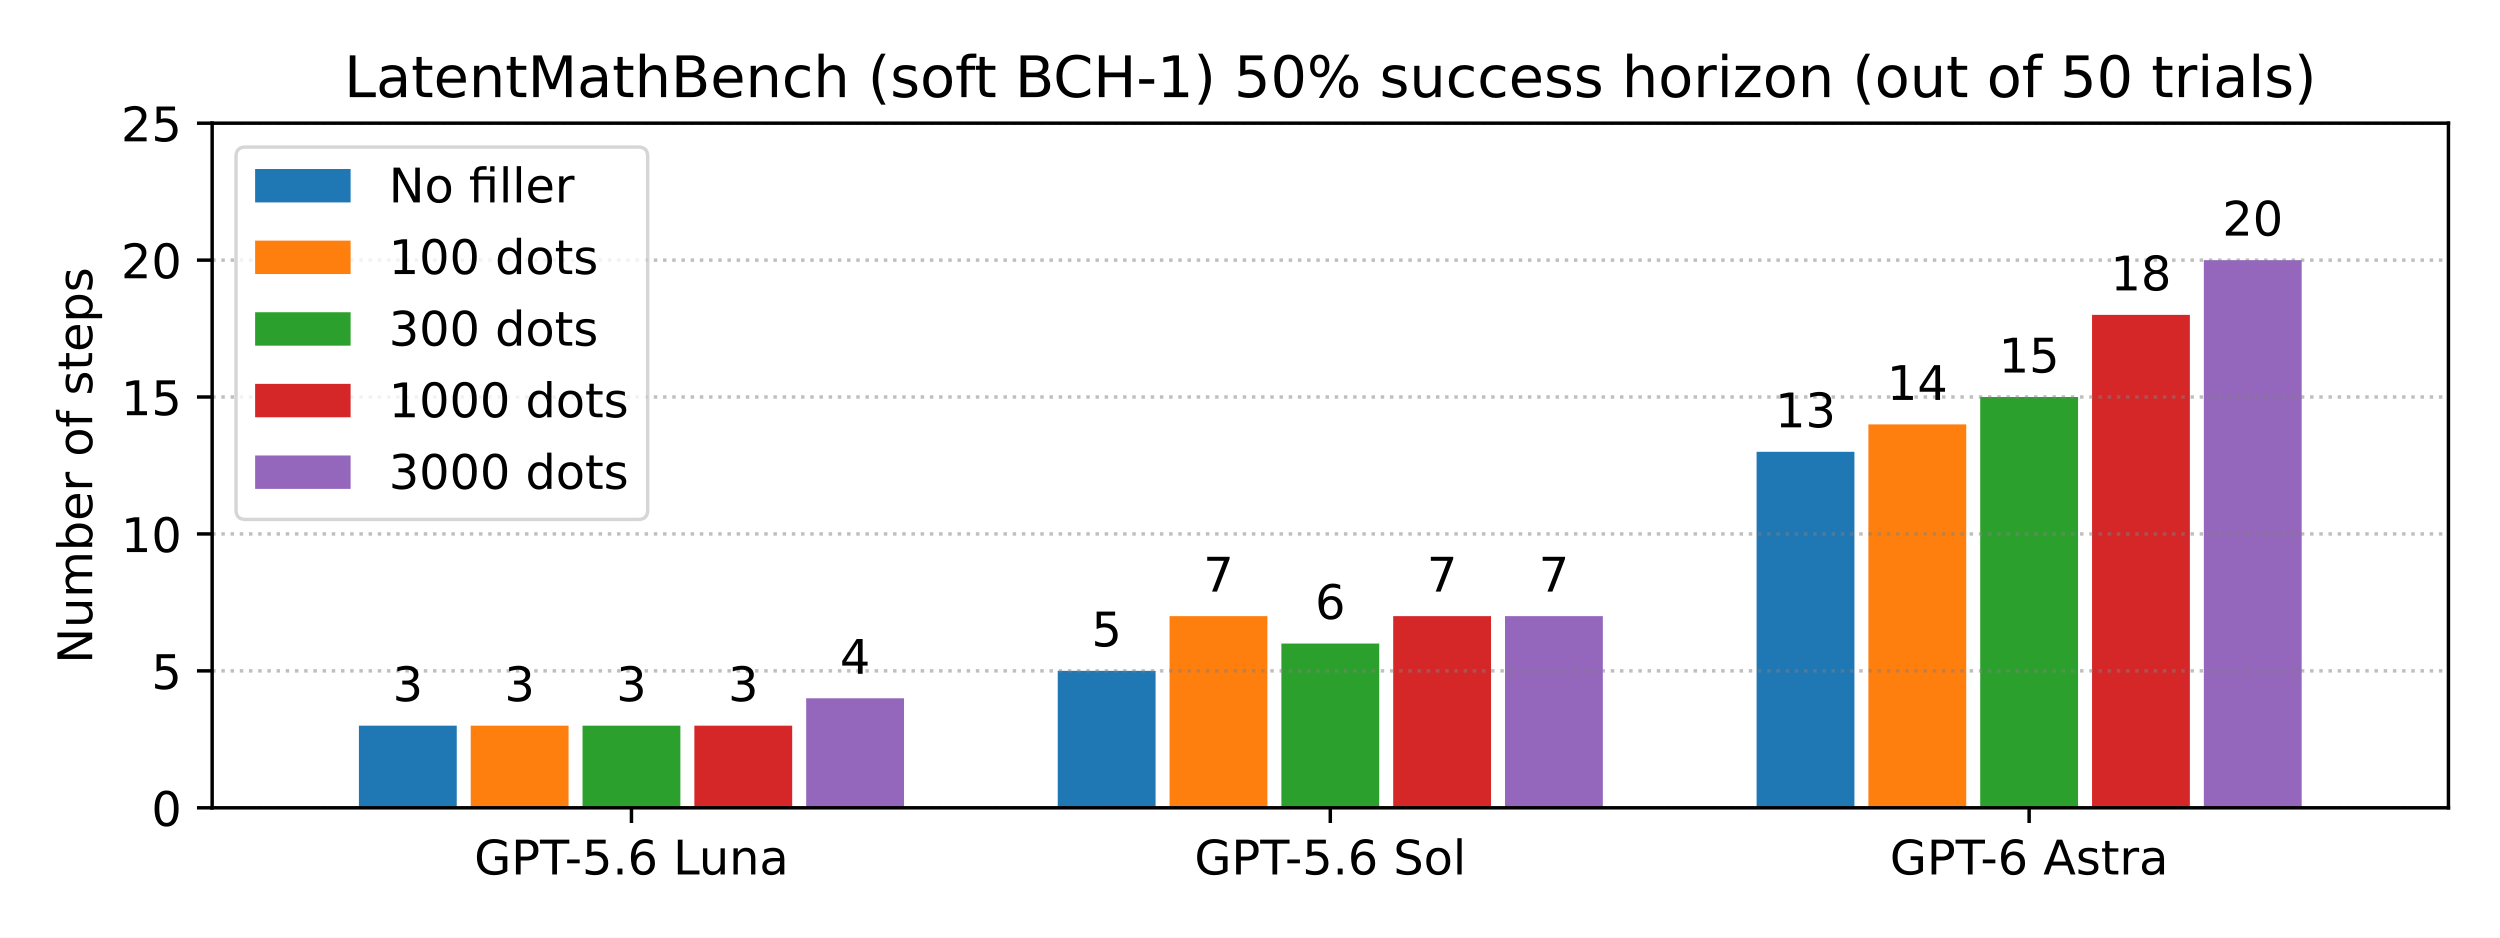
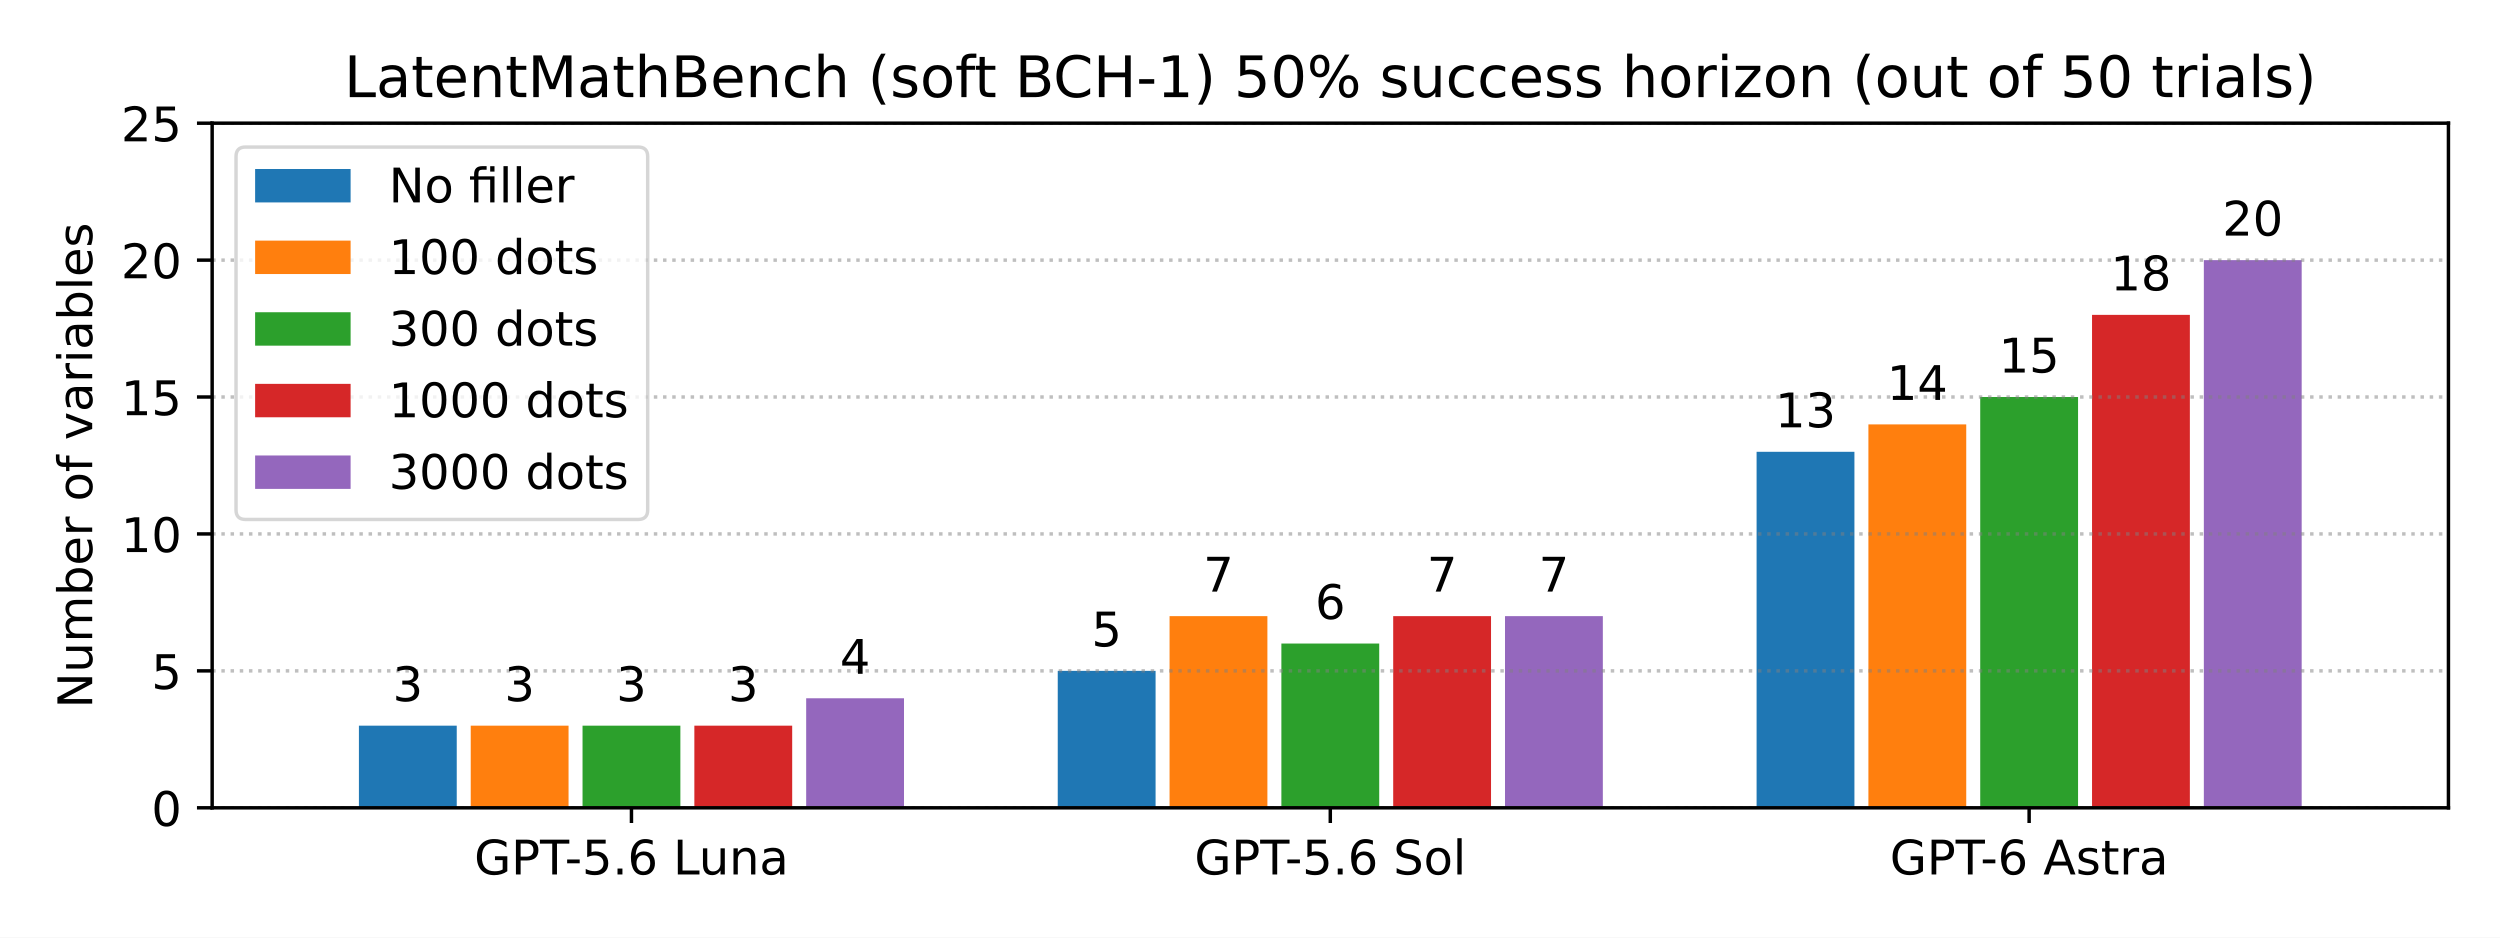
<svg xmlns="http://www.w3.org/2000/svg" xmlns:xlink="http://www.w3.org/1999/xlink" width="576pt" height="216pt" viewBox="0 0 576 216" version="1.1">
  <defs>
    <style type="text/css">*{stroke-linejoin: round; stroke-linecap: butt}</style>
  </defs>
  <g id="figure_1">
    <g id="patch_1">
      <path d="M 0 216  L 576 216  L 576 0  L 0 0  z " style="fill: #ffffff" />
    </g>
    <g id="axes_1">
      <g id="patch_2">
        <path d="M 48.88 186.12  L 564.12 186.12  L 564.12 28.38  L 48.88 28.38  z " style="fill: #ffffff" />
      </g>
      <g id="patch_3">
-         <path d="M 82.693 186.12  L 105.234 186.12  L 105.234 167.191  L 82.693 167.191  z " clip-path="url(#pda3ef28e68)" style="fill: #1f77b4" />
+         <path d="M 82.693 186.12  L 105.234 186.12  L 105.234 167.191  L 82.693 167.191  z " clip-path="url(#p152261a16d)" style="fill: #1f77b4" />
      </g>
      <g id="patch_4">
-         <path d="M 243.705 186.12  L 266.247 186.12  L 266.247 154.572  L 243.705 154.572  z " clip-path="url(#pda3ef28e68)" style="fill: #1f77b4" />
+         <path d="M 243.705 186.12  L 266.247 186.12  L 266.247 154.572  L 243.705 154.572  z " clip-path="url(#p152261a16d)" style="fill: #1f77b4" />
      </g>
      <g id="patch_5">
-         <path d="M 404.718 186.12  L 427.259 186.12  L 427.259 104.095  L 404.718 104.095  z " clip-path="url(#pda3ef28e68)" style="fill: #1f77b4" />
+         <path d="M 404.718 186.12  L 427.259 186.12  L 427.259 104.095  L 404.718 104.095  z " clip-path="url(#p152261a16d)" style="fill: #1f77b4" />
      </g>
      <g id="patch_6">
-         <path d="M 108.455 186.12  L 130.996 186.12  L 130.996 167.191  L 108.455 167.191  z " clip-path="url(#pda3ef28e68)" style="fill: #ff7f0e" />
+         <path d="M 108.455 186.12  L 130.996 186.12  L 130.996 167.191  L 108.455 167.191  z " clip-path="url(#p152261a16d)" style="fill: #ff7f0e" />
      </g>
      <g id="patch_7">
-         <path d="M 269.467 186.12  L 292.009 186.12  L 292.009 141.953  L 269.467 141.953  z " clip-path="url(#pda3ef28e68)" style="fill: #ff7f0e" />
+         <path d="M 269.467 186.12  L 292.009 186.12  L 292.009 141.953  L 269.467 141.953  z " clip-path="url(#p152261a16d)" style="fill: #ff7f0e" />
      </g>
      <g id="patch_8">
-         <path d="M 430.48 186.12  L 453.021 186.12  L 453.021 97.786  L 430.48 97.786  z " clip-path="url(#pda3ef28e68)" style="fill: #ff7f0e" />
+         <path d="M 430.48 186.12  L 453.021 186.12  L 453.021 97.786  L 430.48 97.786  z " clip-path="url(#p152261a16d)" style="fill: #ff7f0e" />
      </g>
      <g id="patch_9">
-         <path d="M 134.217 186.12  L 156.758 186.12  L 156.758 167.191  L 134.217 167.191  z " clip-path="url(#pda3ef28e68)" style="fill: #2ca02c" />
+         <path d="M 134.217 186.12  L 156.758 186.12  L 156.758 167.191  L 134.217 167.191  z " clip-path="url(#p152261a16d)" style="fill: #2ca02c" />
      </g>
      <g id="patch_10">
-         <path d="M 295.229 186.12  L 317.771 186.12  L 317.771 148.262  L 295.229 148.262  z " clip-path="url(#pda3ef28e68)" style="fill: #2ca02c" />
+         <path d="M 295.229 186.12  L 317.771 186.12  L 317.771 148.262  L 295.229 148.262  z " clip-path="url(#p152261a16d)" style="fill: #2ca02c" />
      </g>
      <g id="patch_11">
-         <path d="M 456.242 186.12  L 478.783 186.12  L 478.783 91.476  L 456.242 91.476  z " clip-path="url(#pda3ef28e68)" style="fill: #2ca02c" />
+         <path d="M 456.242 186.12  L 478.783 186.12  L 478.783 91.476  L 456.242 91.476  z " clip-path="url(#p152261a16d)" style="fill: #2ca02c" />
      </g>
      <g id="patch_12">
-         <path d="M 159.979 186.12  L 182.52 186.12  L 182.52 167.191  L 159.979 167.191  z " clip-path="url(#pda3ef28e68)" style="fill: #d62728" />
+         <path d="M 159.979 186.12  L 182.52 186.12  L 182.52 167.191  L 159.979 167.191  z " clip-path="url(#p152261a16d)" style="fill: #d62728" />
      </g>
      <g id="patch_13">
-         <path d="M 320.991 186.12  L 343.533 186.12  L 343.533 141.953  L 320.991 141.953  z " clip-path="url(#pda3ef28e68)" style="fill: #d62728" />
+         <path d="M 320.991 186.12  L 343.533 186.12  L 343.533 141.953  L 320.991 141.953  z " clip-path="url(#p152261a16d)" style="fill: #d62728" />
      </g>
      <g id="patch_14">
-         <path d="M 482.004 186.12  L 504.545 186.12  L 504.545 72.547  L 482.004 72.547  z " clip-path="url(#pda3ef28e68)" style="fill: #d62728" />
+         <path d="M 482.004 186.12  L 504.545 186.12  L 504.545 72.547  L 482.004 72.547  z " clip-path="url(#p152261a16d)" style="fill: #d62728" />
      </g>
      <g id="patch_15">
-         <path d="M 185.741 186.12  L 208.282 186.12  L 208.282 160.882  L 185.741 160.882  z " clip-path="url(#pda3ef28e68)" style="fill: #9467bd" />
+         <path d="M 185.741 186.12  L 208.282 186.12  L 208.282 160.882  L 185.741 160.882  z " clip-path="url(#p152261a16d)" style="fill: #9467bd" />
      </g>
      <g id="patch_16">
-         <path d="M 346.753 186.12  L 369.295 186.12  L 369.295 141.953  L 346.753 141.953  z " clip-path="url(#pda3ef28e68)" style="fill: #9467bd" />
+         <path d="M 346.753 186.12  L 369.295 186.12  L 369.295 141.953  L 346.753 141.953  z " clip-path="url(#p152261a16d)" style="fill: #9467bd" />
      </g>
      <g id="patch_17">
-         <path d="M 507.766 186.12  L 530.307 186.12  L 530.307 59.928  L 507.766 59.928  z " clip-path="url(#pda3ef28e68)" style="fill: #9467bd" />
+         <path d="M 507.766 186.12  L 530.307 186.12  L 530.307 59.928  L 507.766 59.928  z " clip-path="url(#p152261a16d)" style="fill: #9467bd" />
      </g>
      <g id="matplotlib.axis_1">
        <g id="xtick_1">
          <g id="line2d_1">
            <defs>
-               <path id="m2a373029ef" d="M 0 0  L 0 3.5  " style="stroke: #000000; stroke-width: 0.8" />
+               <path id="m22a9b32c8f" d="M 0 0  L 0 3.5  " style="stroke: #000000; stroke-width: 0.8" />
            </defs>
            <g>
-               <use xlink:href="#m2a373029ef" x="145.488" y="186.12" style="stroke: #000000; stroke-width: 0.8" />
+               <use xlink:href="#m22a9b32c8f" x="145.488" y="186.12" style="stroke: #000000; stroke-width: 0.8" />
            </g>
          </g>
          <g id="text_1">
            <g transform="translate(109.2657 201.4774) scale(0.11 -0.11)">
              <defs>
                <path id="DejaVuSans-2a" d="M 3809 666  L 3809 1919  L 2778 1919  L 2778 2438  L 4434 2438  L 4434 434  Q 4069 175 3628 42  Q 3188 -91 2688 -91  Q 1594 -91 976 548  Q 359 1188 359 2328  Q 359 3472 976 4111  Q 1594 4750 2688 4750  Q 3144 4750 3555 4637  Q 3966 4525 4313 4306  L 4313 3634  Q 3963 3931 3569 4081  Q 3175 4231 2741 4231  Q 1884 4231 1454 3753  Q 1025 3275 1025 2328  Q 1025 1384 1454 906  Q 1884 428 2741 428  Q 3075 428 3337 486  Q 3600 544 3809 666  z " transform="scale(0.015625)" />
                <path id="DejaVuSans-33" d="M 1259 4147  L 1259 2394  L 2053 2394  Q 2494 2394 2734 2622  Q 2975 2850 2975 3272  Q 2975 3691 2734 3919  Q 2494 4147 2053 4147  L 1259 4147  z M 628 4666  L 2053 4666  Q 2838 4666 3239 4311  Q 3641 3956 3641 3272  Q 3641 2581 3239 2228  Q 2838 1875 2053 1875  L 1259 1875  L 1259 0  L 628 0  L 628 4666  z " transform="scale(0.015625)" />
                <path id="DejaVuSans-37" d="M -19 4666  L 3928 4666  L 3928 4134  L 2272 4134  L 2272 0  L 1638 0  L 1638 4134  L -19 4134  L -19 4666  z " transform="scale(0.015625)" />
                <path id="DejaVuSans-10" d="M 313 2009  L 1997 2009  L 1997 1497  L 313 1497  L 313 2009  z " transform="scale(0.015625)" />
                <path id="DejaVuSans-18" d="M 691 4666  L 3169 4666  L 3169 4134  L 1269 4134  L 1269 2991  Q 1406 3038 1543 3061  Q 1681 3084 1819 3084  Q 2600 3084 3056 2656  Q 3513 2228 3513 1497  Q 3513 744 3044 326  Q 2575 -91 1722 -91  Q 1428 -91 1123 -41  Q 819 9 494 109  L 494 744  Q 775 591 1075 516  Q 1375 441 1709 441  Q 2250 441 2565 725  Q 2881 1009 2881 1497  Q 2881 1984 2565 2268  Q 2250 2553 1709 2553  Q 1456 2553 1204 2497  Q 953 2441 691 2322  L 691 4666  z " transform="scale(0.015625)" />
                <path id="DejaVuSans-11" d="M 684 794  L 1344 794  L 1344 0  L 684 0  L 684 794  z " transform="scale(0.015625)" />
                <path id="DejaVuSans-19" d="M 2113 2584  Q 1688 2584 1439 2293  Q 1191 2003 1191 1497  Q 1191 994 1439 701  Q 1688 409 2113 409  Q 2538 409 2786 701  Q 3034 994 3034 1497  Q 3034 2003 2786 2293  Q 2538 2584 2113 2584  z M 3366 4563  L 3366 3988  Q 3128 4100 2886 4159  Q 2644 4219 2406 4219  Q 1781 4219 1451 3797  Q 1122 3375 1075 2522  Q 1259 2794 1537 2939  Q 1816 3084 2150 3084  Q 2853 3084 3261 2657  Q 3669 2231 3669 1497  Q 3669 778 3244 343  Q 2819 -91 2113 -91  Q 1303 -91 875 529  Q 447 1150 447 2328  Q 447 3434 972 4092  Q 1497 4750 2381 4750  Q 2619 4750 2861 4703  Q 3103 4656 3366 4563  z " transform="scale(0.015625)" />
                <path id="DejaVuSans-3" transform="scale(0.015625)" />
                <path id="DejaVuSans-2f" d="M 628 4666  L 1259 4666  L 1259 531  L 3531 531  L 3531 0  L 628 0  L 628 4666  z " transform="scale(0.015625)" />
                <path id="DejaVuSans-58" d="M 544 1381  L 544 3500  L 1119 3500  L 1119 1403  Q 1119 906 1312 657  Q 1506 409 1894 409  Q 2359 409 2629 706  Q 2900 1003 2900 1516  L 2900 3500  L 3475 3500  L 3475 0  L 2900 0  L 2900 538  Q 2691 219 2414 64  Q 2138 -91 1772 -91  Q 1169 -91 856 284  Q 544 659 544 1381  z M 1991 3584  L 1991 3584  z " transform="scale(0.015625)" />
                <path id="DejaVuSans-51" d="M 3513 2113  L 3513 0  L 2938 0  L 2938 2094  Q 2938 2591 2744 2837  Q 2550 3084 2163 3084  Q 1697 3084 1428 2787  Q 1159 2491 1159 1978  L 1159 0  L 581 0  L 581 3500  L 1159 3500  L 1159 2956  Q 1366 3272 1645 3428  Q 1925 3584 2291 3584  Q 2894 3584 3203 3211  Q 3513 2838 3513 2113  z " transform="scale(0.015625)" />
                <path id="DejaVuSans-44" d="M 2194 1759  Q 1497 1759 1228 1600  Q 959 1441 959 1056  Q 959 750 1161 570  Q 1363 391 1709 391  Q 2188 391 2477 730  Q 2766 1069 2766 1631  L 2766 1759  L 2194 1759  z M 3341 1997  L 3341 0  L 2766 0  L 2766 531  Q 2569 213 2275 61  Q 1981 -91 1556 -91  Q 1019 -91 701 211  Q 384 513 384 1019  Q 384 1609 779 1909  Q 1175 2209 1959 2209  L 2766 2209  L 2766 2266  Q 2766 2663 2505 2880  Q 2244 3097 1772 3097  Q 1472 3097 1187 3025  Q 903 2953 641 2809  L 641 3341  Q 956 3463 1253 3523  Q 1550 3584 1831 3584  Q 2591 3584 2966 3190  Q 3341 2797 3341 1997  z " transform="scale(0.015625)" />
              </defs>
              <use xlink:href="#DejaVuSans-2a" />
              <use xlink:href="#DejaVuSans-33" transform="translate(77.48438 0)" />
              <use xlink:href="#DejaVuSans-37" transform="translate(137.7812 0)" />
              <use xlink:href="#DejaVuSans-10" transform="translate(189.6875 0)" />
              <use xlink:href="#DejaVuSans-18" transform="translate(225.7656 0)" />
              <use xlink:href="#DejaVuSans-11" transform="translate(289.3906 0)" />
              <use xlink:href="#DejaVuSans-19" transform="translate(321.1719 0)" />
              <use xlink:href="#DejaVuSans-3" transform="translate(384.7969 0)" />
              <use xlink:href="#DejaVuSans-2f" transform="translate(416.5781 0)" />
              <use xlink:href="#DejaVuSans-58" transform="translate(470.5469 0)" />
              <use xlink:href="#DejaVuSans-51" transform="translate(533.9219 0)" />
              <use xlink:href="#DejaVuSans-44" transform="translate(597.2969 0)" />
            </g>
          </g>
        </g>
        <g id="xtick_2">
          <g id="line2d_2">
            <g>
-               <use xlink:href="#m2a373029ef" x="306.5" y="186.12" style="stroke: #000000; stroke-width: 0.8" />
+               <use xlink:href="#m22a9b32c8f" x="306.5" y="186.12" style="stroke: #000000; stroke-width: 0.8" />
            </g>
          </g>
          <g id="text_2">
            <g transform="translate(275.2033 201.4783) scale(0.11 -0.11)">
              <defs>
                <path id="DejaVuSans-36" d="M 3425 4513  L 3425 3897  Q 3066 4069 2747 4153  Q 2428 4238 2131 4238  Q 1616 4238 1336 4038  Q 1056 3838 1056 3469  Q 1056 3159 1242 3001  Q 1428 2844 1947 2747  L 2328 2669  Q 3034 2534 3370 2195  Q 3706 1856 3706 1288  Q 3706 609 3251 259  Q 2797 -91 1919 -91  Q 1588 -91 1214 -16  Q 841 59 441 206  L 441 856  Q 825 641 1194 531  Q 1563 422 1919 422  Q 2459 422 2753 634  Q 3047 847 3047 1241  Q 3047 1584 2836 1778  Q 2625 1972 2144 2069  L 1759 2144  Q 1053 2284 737 2584  Q 422 2884 422 3419  Q 422 4038 858 4394  Q 1294 4750 2059 4750  Q 2388 4750 2728 4690  Q 3069 4631 3425 4513  z " transform="scale(0.015625)" />
                <path id="DejaVuSans-52" d="M 1959 3097  Q 1497 3097 1228 2736  Q 959 2375 959 1747  Q 959 1119 1226 758  Q 1494 397 1959 397  Q 2419 397 2687 759  Q 2956 1122 2956 1747  Q 2956 2369 2687 2733  Q 2419 3097 1959 3097  z M 1959 3584  Q 2709 3584 3137 3096  Q 3566 2609 3566 1747  Q 3566 888 3137 398  Q 2709 -91 1959 -91  Q 1206 -91 779 398  Q 353 888 353 1747  Q 353 2609 779 3096  Q 1206 3584 1959 3584  z " transform="scale(0.015625)" />
                <path id="DejaVuSans-4f" d="M 603 4863  L 1178 4863  L 1178 0  L 603 0  L 603 4863  z " transform="scale(0.015625)" />
              </defs>
              <use xlink:href="#DejaVuSans-2a" />
              <use xlink:href="#DejaVuSans-33" transform="translate(77.48438 0)" />
              <use xlink:href="#DejaVuSans-37" transform="translate(137.7812 0)" />
              <use xlink:href="#DejaVuSans-10" transform="translate(189.6875 0)" />
              <use xlink:href="#DejaVuSans-18" transform="translate(225.7656 0)" />
              <use xlink:href="#DejaVuSans-11" transform="translate(289.3906 0)" />
              <use xlink:href="#DejaVuSans-19" transform="translate(321.1719 0)" />
              <use xlink:href="#DejaVuSans-3" transform="translate(384.7969 0)" />
              <use xlink:href="#DejaVuSans-36" transform="translate(416.5781 0)" />
              <use xlink:href="#DejaVuSans-52" transform="translate(480.0625 0)" />
              <use xlink:href="#DejaVuSans-4f" transform="translate(541.25 0)" />
            </g>
          </g>
        </g>
        <g id="xtick_3">
          <g id="line2d_3">
            <g>
-               <use xlink:href="#m2a373029ef" x="467.512" y="186.12" style="stroke: #000000; stroke-width: 0.8" />
+               <use xlink:href="#m22a9b32c8f" x="467.512" y="186.12" style="stroke: #000000; stroke-width: 0.8" />
            </g>
          </g>
          <g id="text_3">
            <g transform="translate(435.4329 201.4774) scale(0.11 -0.11)">
              <defs>
                <path id="DejaVuSans-24" d="M 2188 4044  L 1331 1722  L 3047 1722  L 2188 4044  z M 1831 4666  L 2547 4666  L 4325 0  L 3669 0  L 3244 1197  L 1141 1197  L 716 0  L 50 0  L 1831 4666  z " transform="scale(0.015625)" />
                <path id="DejaVuSans-56" d="M 2834 3397  L 2834 2853  Q 2591 2978 2328 3040  Q 2066 3103 1784 3103  Q 1356 3103 1142 2972  Q 928 2841 928 2578  Q 928 2378 1081 2264  Q 1234 2150 1697 2047  L 1894 2003  Q 2506 1872 2764 1633  Q 3022 1394 3022 966  Q 3022 478 2636 193  Q 2250 -91 1575 -91  Q 1294 -91 989 -36  Q 684 19 347 128  L 347 722  Q 666 556 975 473  Q 1284 391 1588 391  Q 1994 391 2212 530  Q 2431 669 2431 922  Q 2431 1156 2273 1281  Q 2116 1406 1581 1522  L 1381 1569  Q 847 1681 609 1914  Q 372 2147 372 2553  Q 372 3047 722 3315  Q 1072 3584 1716 3584  Q 2034 3584 2315 3537  Q 2597 3491 2834 3397  z " transform="scale(0.015625)" />
                <path id="DejaVuSans-57" d="M 1172 4494  L 1172 3500  L 2356 3500  L 2356 3053  L 1172 3053  L 1172 1153  Q 1172 725 1289 603  Q 1406 481 1766 481  L 2356 481  L 2356 0  L 1766 0  Q 1100 0 847 248  Q 594 497 594 1153  L 594 3053  L 172 3053  L 172 3500  L 594 3500  L 594 4494  L 1172 4494  z " transform="scale(0.015625)" />
                <path id="DejaVuSans-55" d="M 2631 2963  Q 2534 3019 2420 3045  Q 2306 3072 2169 3072  Q 1681 3072 1420 2755  Q 1159 2438 1159 1844  L 1159 0  L 581 0  L 581 3500  L 1159 3500  L 1159 2956  Q 1341 3275 1631 3429  Q 1922 3584 2338 3584  Q 2397 3584 2469 3576  Q 2541 3569 2628 3553  L 2631 2963  z " transform="scale(0.015625)" />
              </defs>
              <use xlink:href="#DejaVuSans-2a" />
              <use xlink:href="#DejaVuSans-33" transform="translate(77.48438 0)" />
              <use xlink:href="#DejaVuSans-37" transform="translate(137.7812 0)" />
              <use xlink:href="#DejaVuSans-10" transform="translate(189.6875 0)" />
              <use xlink:href="#DejaVuSans-19" transform="translate(225.7656 0)" />
              <use xlink:href="#DejaVuSans-3" transform="translate(289.3906 0)" />
              <use xlink:href="#DejaVuSans-24" transform="translate(321.1719 0)" />
              <use xlink:href="#DejaVuSans-56" transform="translate(389.5781 0)" />
              <use xlink:href="#DejaVuSans-57" transform="translate(441.6719 0)" />
              <use xlink:href="#DejaVuSans-55" transform="translate(480.875 0)" />
              <use xlink:href="#DejaVuSans-44" transform="translate(521.9844 0)" />
            </g>
          </g>
        </g>
      </g>
      <g id="matplotlib.axis_2">
        <g id="ytick_1">
          <g id="line2d_4">
-             <path d="M 48.88 186.12  L 564.12 186.12  " clip-path="url(#pda3ef28e68)" style="fill: none; stroke-dasharray: 0.8,1.32; stroke-dashoffset: 0; stroke: #808080; stroke-opacity: 0.5; stroke-width: 0.8" />
+             <path d="M 48.88 186.12  L 564.12 186.12  " clip-path="url(#p152261a16d)" style="fill: none; stroke-dasharray: 0.8,1.32; stroke-dashoffset: 0; stroke: #808080; stroke-opacity: 0.5; stroke-width: 0.8" />
          </g>
          <g id="line2d_5">
            <defs>
-               <path id="m72df1a6f14" d="M 0 0  L -3.5 0  " style="stroke: #000000; stroke-width: 0.8" />
+               <path id="me69a45d209" d="M 0 0  L -3.5 0  " style="stroke: #000000; stroke-width: 0.8" />
            </defs>
            <g>
-               <use xlink:href="#m72df1a6f14" x="48.88" y="186.12" style="stroke: #000000; stroke-width: 0.8" />
+               <use xlink:href="#me69a45d209" x="48.88" y="186.12" style="stroke: #000000; stroke-width: 0.8" />
            </g>
          </g>
          <g id="text_4">
            <g transform="translate(34.88125 190.2987) scale(0.11 -0.11)">
              <defs>
                <path id="DejaVuSans-13" d="M 2034 4250  Q 1547 4250 1301 3770  Q 1056 3291 1056 2328  Q 1056 1369 1301 889  Q 1547 409 2034 409  Q 2525 409 2770 889  Q 3016 1369 3016 2328  Q 3016 3291 2770 3770  Q 2525 4250 2034 4250  z M 2034 4750  Q 2819 4750 3233 4129  Q 3647 3509 3647 2328  Q 3647 1150 3233 529  Q 2819 -91 2034 -91  Q 1250 -91 836 529  Q 422 1150 422 2328  Q 422 3509 836 4129  Q 1250 4750 2034 4750  z " transform="scale(0.015625)" />
              </defs>
              <use xlink:href="#DejaVuSans-13" />
            </g>
          </g>
        </g>
        <g id="ytick_2">
          <g id="line2d_6">
-             <path d="M 48.88 154.572  L 564.12 154.572  " clip-path="url(#pda3ef28e68)" style="fill: none; stroke-dasharray: 0.8,1.32; stroke-dashoffset: 0; stroke: #808080; stroke-opacity: 0.5; stroke-width: 0.8" />
+             <path d="M 48.88 154.572  L 564.12 154.572  " clip-path="url(#p152261a16d)" style="fill: none; stroke-dasharray: 0.8,1.32; stroke-dashoffset: 0; stroke: #808080; stroke-opacity: 0.5; stroke-width: 0.8" />
          </g>
          <g id="line2d_7">
            <g>
-               <use xlink:href="#m72df1a6f14" x="48.88" y="154.572" style="stroke: #000000; stroke-width: 0.8" />
+               <use xlink:href="#me69a45d209" x="48.88" y="154.572" style="stroke: #000000; stroke-width: 0.8" />
            </g>
          </g>
          <g id="text_5">
            <g transform="translate(34.88125 158.7507) scale(0.11 -0.11)">
              <use xlink:href="#DejaVuSans-18" />
            </g>
          </g>
        </g>
        <g id="ytick_3">
          <g id="line2d_8">
-             <path d="M 48.88 123.024  L 564.12 123.024  " clip-path="url(#pda3ef28e68)" style="fill: none; stroke-dasharray: 0.8,1.32; stroke-dashoffset: 0; stroke: #808080; stroke-opacity: 0.5; stroke-width: 0.8" />
+             <path d="M 48.88 123.024  L 564.12 123.024  " clip-path="url(#p152261a16d)" style="fill: none; stroke-dasharray: 0.8,1.32; stroke-dashoffset: 0; stroke: #808080; stroke-opacity: 0.5; stroke-width: 0.8" />
          </g>
          <g id="line2d_9">
            <g>
-               <use xlink:href="#m72df1a6f14" x="48.88" y="123.024" style="stroke: #000000; stroke-width: 0.8" />
+               <use xlink:href="#me69a45d209" x="48.88" y="123.024" style="stroke: #000000; stroke-width: 0.8" />
            </g>
          </g>
          <g id="text_6">
            <g transform="translate(27.8825 127.2027) scale(0.11 -0.11)">
              <defs>
                <path id="DejaVuSans-14" d="M 794 531  L 1825 531  L 1825 4091  L 703 3866  L 703 4441  L 1819 4666  L 2450 4666  L 2450 531  L 3481 531  L 3481 0  L 794 0  L 794 531  z " transform="scale(0.015625)" />
              </defs>
              <use xlink:href="#DejaVuSans-14" />
              <use xlink:href="#DejaVuSans-13" transform="translate(63.625 0)" />
            </g>
          </g>
        </g>
        <g id="ytick_4">
          <g id="line2d_10">
-             <path d="M 48.88 91.476  L 564.12 91.476  " clip-path="url(#pda3ef28e68)" style="fill: none; stroke-dasharray: 0.8,1.32; stroke-dashoffset: 0; stroke: #808080; stroke-opacity: 0.5; stroke-width: 0.8" />
+             <path d="M 48.88 91.476  L 564.12 91.476  " clip-path="url(#p152261a16d)" style="fill: none; stroke-dasharray: 0.8,1.32; stroke-dashoffset: 0; stroke: #808080; stroke-opacity: 0.5; stroke-width: 0.8" />
          </g>
          <g id="line2d_11">
            <g>
-               <use xlink:href="#m72df1a6f14" x="48.88" y="91.476" style="stroke: #000000; stroke-width: 0.8" />
+               <use xlink:href="#me69a45d209" x="48.88" y="91.476" style="stroke: #000000; stroke-width: 0.8" />
            </g>
          </g>
          <g id="text_7">
            <g transform="translate(27.8825 95.65471) scale(0.11 -0.11)">
              <use xlink:href="#DejaVuSans-14" />
              <use xlink:href="#DejaVuSans-18" transform="translate(63.625 0)" />
            </g>
          </g>
        </g>
        <g id="ytick_5">
          <g id="line2d_12">
-             <path d="M 48.88 59.928  L 564.12 59.928  " clip-path="url(#pda3ef28e68)" style="fill: none; stroke-dasharray: 0.8,1.32; stroke-dashoffset: 0; stroke: #808080; stroke-opacity: 0.5; stroke-width: 0.8" />
+             <path d="M 48.88 59.928  L 564.12 59.928  " clip-path="url(#p152261a16d)" style="fill: none; stroke-dasharray: 0.8,1.32; stroke-dashoffset: 0; stroke: #808080; stroke-opacity: 0.5; stroke-width: 0.8" />
          </g>
          <g id="line2d_13">
            <g>
-               <use xlink:href="#m72df1a6f14" x="48.88" y="59.928" style="stroke: #000000; stroke-width: 0.8" />
+               <use xlink:href="#me69a45d209" x="48.88" y="59.928" style="stroke: #000000; stroke-width: 0.8" />
            </g>
          </g>
          <g id="text_8">
            <g transform="translate(27.8825 64.10671) scale(0.11 -0.11)">
              <defs>
                <path id="DejaVuSans-15" d="M 1228 531  L 3431 531  L 3431 0  L 469 0  L 469 531  Q 828 903 1448 1529  Q 2069 2156 2228 2338  Q 2531 2678 2651 2914  Q 2772 3150 2772 3378  Q 2772 3750 2511 3984  Q 2250 4219 1831 4219  Q 1534 4219 1204 4116  Q 875 4013 500 3803  L 500 4441  Q 881 4594 1212 4672  Q 1544 4750 1819 4750  Q 2544 4750 2975 4387  Q 3406 4025 3406 3419  Q 3406 3131 3298 2873  Q 3191 2616 2906 2266  Q 2828 2175 2409 1742  Q 1991 1309 1228 531  z " transform="scale(0.015625)" />
              </defs>
              <use xlink:href="#DejaVuSans-15" />
              <use xlink:href="#DejaVuSans-13" transform="translate(63.625 0)" />
            </g>
          </g>
        </g>
        <g id="ytick_6">
          <g id="line2d_14">
-             <path d="M 48.88 28.38  L 564.12 28.38  " clip-path="url(#pda3ef28e68)" style="fill: none; stroke-dasharray: 0.8,1.32; stroke-dashoffset: 0; stroke: #808080; stroke-opacity: 0.5; stroke-width: 0.8" />
+             <path d="M 48.88 28.38  L 564.12 28.38  " clip-path="url(#p152261a16d)" style="fill: none; stroke-dasharray: 0.8,1.32; stroke-dashoffset: 0; stroke: #808080; stroke-opacity: 0.5; stroke-width: 0.8" />
          </g>
          <g id="line2d_15">
            <g>
-               <use xlink:href="#m72df1a6f14" x="48.88" y="28.38" style="stroke: #000000; stroke-width: 0.8" />
+               <use xlink:href="#me69a45d209" x="48.88" y="28.38" style="stroke: #000000; stroke-width: 0.8" />
            </g>
          </g>
          <g id="text_9">
            <g transform="translate(27.8825 32.55871) scale(0.11 -0.11)">
              <use xlink:href="#DejaVuSans-15" />
              <use xlink:href="#DejaVuSans-18" transform="translate(63.625 0)" />
            </g>
          </g>
        </g>
        <g id="text_10">
-           <g transform="translate(21.23992 152.9043) rotate(-90) scale(0.11 -0.11)">
+           <g transform="translate(21.23992 163.1962) rotate(-90) scale(0.11 -0.11)">
            <defs>
              <path id="DejaVuSans-31" d="M 628 4666  L 1478 4666  L 3547 763  L 3547 4666  L 4159 4666  L 4159 0  L 3309 0  L 1241 3903  L 1241 0  L 628 0  L 628 4666  z " transform="scale(0.015625)" />
              <path id="DejaVuSans-50" d="M 3328 2828  Q 3544 3216 3844 3400  Q 4144 3584 4550 3584  Q 5097 3584 5394 3201  Q 5691 2819 5691 2113  L 5691 0  L 5113 0  L 5113 2094  Q 5113 2597 4934 2840  Q 4756 3084 4391 3084  Q 3944 3084 3684 2787  Q 3425 2491 3425 1978  L 3425 0  L 2847 0  L 2847 2094  Q 2847 2600 2669 2842  Q 2491 3084 2119 3084  Q 1678 3084 1418 2786  Q 1159 2488 1159 1978  L 1159 0  L 581 0  L 581 3500  L 1159 3500  L 1159 2956  Q 1356 3278 1631 3431  Q 1906 3584 2284 3584  Q 2666 3584 2933 3390  Q 3200 3197 3328 2828  z " transform="scale(0.015625)" />
              <path id="DejaVuSans-45" d="M 3116 1747  Q 3116 2381 2855 2742  Q 2594 3103 2138 3103  Q 1681 3103 1420 2742  Q 1159 2381 1159 1747  Q 1159 1113 1420 752  Q 1681 391 2138 391  Q 2594 391 2855 752  Q 3116 1113 3116 1747  z M 1159 2969  Q 1341 3281 1617 3432  Q 1894 3584 2278 3584  Q 2916 3584 3314 3078  Q 3713 2572 3713 1747  Q 3713 922 3314 415  Q 2916 -91 2278 -91  Q 1894 -91 1617 61  Q 1341 213 1159 525  L 1159 0  L 581 0  L 581 4863  L 1159 4863  L 1159 2969  z " transform="scale(0.015625)" />
              <path id="DejaVuSans-48" d="M 3597 1894  L 3597 1613  L 953 1613  Q 991 1019 1311 708  Q 1631 397 2203 397  Q 2534 397 2845 478  Q 3156 559 3463 722  L 3463 178  Q 3153 47 2828 -22  Q 2503 -91 2169 -91  Q 1331 -91 842 396  Q 353 884 353 1716  Q 353 2575 817 3079  Q 1281 3584 2069 3584  Q 2775 3584 3186 3129  Q 3597 2675 3597 1894  z M 3022 2063  Q 3016 2534 2758 2815  Q 2500 3097 2075 3097  Q 1594 3097 1305 2825  Q 1016 2553 972 2059  L 3022 2063  z " transform="scale(0.015625)" />
              <path id="DejaVuSans-49" d="M 2375 4863  L 2375 4384  L 1825 4384  Q 1516 4384 1395 4259  Q 1275 4134 1275 3809  L 1275 3500  L 2222 3500  L 2222 3053  L 1275 3053  L 1275 0  L 697 0  L 697 3053  L 147 3053  L 147 3500  L 697 3500  L 697 3744  Q 697 4328 969 4595  Q 1241 4863 1831 4863  L 2375 4863  z " transform="scale(0.015625)" />
-               <path id="DejaVuSans-53" d="M 1159 525  L 1159 -1331  L 581 -1331  L 581 3500  L 1159 3500  L 1159 2969  Q 1341 3281 1617 3432  Q 1894 3584 2278 3584  Q 2916 3584 3314 3078  Q 3713 2572 3713 1747  Q 3713 922 3314 415  Q 2916 -91 2278 -91  Q 1894 -91 1617 61  Q 1341 213 1159 525  z M 3116 1747  Q 3116 2381 2855 2742  Q 2594 3103 2138 3103  Q 1681 3103 1420 2742  Q 1159 2381 1159 1747  Q 1159 1113 1420 752  Q 1681 391 2138 391  Q 2594 391 2855 752  Q 3116 1113 3116 1747  z " transform="scale(0.015625)" />
+               <path id="DejaVuSans-59" d="M 191 3500  L 800 3500  L 1894 563  L 2988 3500  L 3597 3500  L 2284 0  L 1503 0  L 191 3500  z " transform="scale(0.015625)" />
+               <path id="DejaVuSans-4c" d="M 603 3500  L 1178 3500  L 1178 0  L 603 0  L 603 3500  z M 603 4863  L 1178 4863  L 1178 4134  L 603 4134  L 603 4863  z " transform="scale(0.015625)" />
            </defs>
            <use xlink:href="#DejaVuSans-31" />
            <use xlink:href="#DejaVuSans-58" transform="translate(74.8125 0)" />
            <use xlink:href="#DejaVuSans-50" transform="translate(138.1875 0)" />
            <use xlink:href="#DejaVuSans-45" transform="translate(235.5938 0)" />
            <use xlink:href="#DejaVuSans-48" transform="translate(299.0781 0)" />
            <use xlink:href="#DejaVuSans-55" transform="translate(360.6094 0)" />
            <use xlink:href="#DejaVuSans-3" transform="translate(401.7188 0)" />
            <use xlink:href="#DejaVuSans-52" transform="translate(433.5 0)" />
            <use xlink:href="#DejaVuSans-49" transform="translate(494.6875 0)" />
            <use xlink:href="#DejaVuSans-3" transform="translate(529.8906 0)" />
-             <use xlink:href="#DejaVuSans-56" transform="translate(561.6719 0)" />
-             <use xlink:href="#DejaVuSans-57" transform="translate(613.7656 0)" />
-             <use xlink:href="#DejaVuSans-48" transform="translate(652.9688 0)" />
-             <use xlink:href="#DejaVuSans-53" transform="translate(714.5 0)" />
-             <use xlink:href="#DejaVuSans-56" transform="translate(777.9844 0)" />
+             <use xlink:href="#DejaVuSans-59" transform="translate(561.6719 0)" />
+             <use xlink:href="#DejaVuSans-44" transform="translate(620.8594 0)" />
+             <use xlink:href="#DejaVuSans-55" transform="translate(682.1406 0)" />
+             <use xlink:href="#DejaVuSans-4c" transform="translate(723.25 0)" />
+             <use xlink:href="#DejaVuSans-44" transform="translate(751.0312 0)" />
+             <use xlink:href="#DejaVuSans-45" transform="translate(812.3125 0)" />
+             <use xlink:href="#DejaVuSans-4f" transform="translate(875.7969 0)" />
+             <use xlink:href="#DejaVuSans-48" transform="translate(903.5781 0)" />
+             <use xlink:href="#DejaVuSans-56" transform="translate(965.1094 0)" />
          </g>
        </g>
      </g>
      <g id="patch_18">
        <path d="M 48.88 186.12  L 48.88 28.38  " style="fill: none; stroke: #000000; stroke-width: 0.8; stroke-linejoin: miter; stroke-linecap: square" />
      </g>
      <g id="patch_19">
        <path d="M 564.12 186.12  L 564.12 28.38  " style="fill: none; stroke: #000000; stroke-width: 0.8; stroke-linejoin: miter; stroke-linecap: square" />
      </g>
      <g id="patch_20">
        <path d="M 48.88 186.12  L 564.12 186.12  " style="fill: none; stroke: #000000; stroke-width: 0.8; stroke-linejoin: miter; stroke-linecap: square" />
      </g>
      <g id="patch_21">
        <path d="M 48.88 28.38  L 564.12 28.38  " style="fill: none; stroke: #000000; stroke-width: 0.8; stroke-linejoin: miter; stroke-linecap: square" />
      </g>
      <g id="text_11">
        <g transform="translate(90.46412 161.5486) scale(0.11 -0.11)">
          <defs>
            <path id="DejaVuSans-16" d="M 2597 2516  Q 3050 2419 3304 2112  Q 3559 1806 3559 1356  Q 3559 666 3084 287  Q 2609 -91 1734 -91  Q 1441 -91 1130 -33  Q 819 25 488 141  L 488 750  Q 750 597 1062 519  Q 1375 441 1716 441  Q 2309 441 2620 675  Q 2931 909 2931 1356  Q 2931 1769 2642 2001  Q 2353 2234 1838 2234  L 1294 2234  L 1294 2753  L 1863 2753  Q 2328 2753 2575 2939  Q 2822 3125 2822 3475  Q 2822 3834 2567 4026  Q 2313 4219 1838 4219  Q 1578 4219 1281 4162  Q 984 4106 628 3988  L 628 4550  Q 988 4650 1302 4700  Q 1616 4750 1894 4750  Q 2613 4750 3031 4423  Q 3450 4097 3450 3541  Q 3450 3153 3228 2886  Q 3006 2619 2597 2516  z " transform="scale(0.015625)" />
          </defs>
          <use xlink:href="#DejaVuSans-16" />
        </g>
      </g>
      <g id="text_12">
        <g transform="translate(251.4766 148.9294) scale(0.11 -0.11)">
          <use xlink:href="#DejaVuSans-18" />
        </g>
      </g>
      <g id="text_13">
        <g transform="translate(408.9898 98.45262) scale(0.11 -0.11)">
          <use xlink:href="#DejaVuSans-14" />
          <use xlink:href="#DejaVuSans-16" transform="translate(63.625 0)" />
        </g>
      </g>
      <g id="text_14">
        <g transform="translate(116.2261 161.5486) scale(0.11 -0.11)">
          <use xlink:href="#DejaVuSans-16" />
        </g>
      </g>
      <g id="text_15">
        <g transform="translate(277.2386 136.3102) scale(0.11 -0.11)">
          <defs>
            <path id="DejaVuSans-1a" d="M 525 4666  L 3525 4666  L 3525 4397  L 1831 0  L 1172 0  L 2766 4134  L 525 4134  L 525 4666  z " transform="scale(0.015625)" />
          </defs>
          <use xlink:href="#DejaVuSans-1a" />
        </g>
      </g>
      <g id="text_16">
        <g transform="translate(434.7518 92.14302) scale(0.11 -0.11)">
          <defs>
            <path id="DejaVuSans-17" d="M 2419 4116  L 825 1625  L 2419 1625  L 2419 4116  z M 2253 4666  L 3047 4666  L 3047 1625  L 3713 1625  L 3713 1100  L 3047 1100  L 3047 0  L 2419 0  L 2419 1100  L 313 1100  L 313 1709  L 2253 4666  z " transform="scale(0.015625)" />
          </defs>
          <use xlink:href="#DejaVuSans-14" />
          <use xlink:href="#DejaVuSans-17" transform="translate(63.625 0)" />
        </g>
      </g>
      <g id="text_17">
        <g transform="translate(141.9881 161.5486) scale(0.11 -0.11)">
          <use xlink:href="#DejaVuSans-16" />
        </g>
      </g>
      <g id="text_18">
        <g transform="translate(303.0006 142.6198) scale(0.11 -0.11)">
          <use xlink:href="#DejaVuSans-19" />
        </g>
      </g>
      <g id="text_19">
        <g transform="translate(460.5138 85.83342) scale(0.11 -0.11)">
          <use xlink:href="#DejaVuSans-14" />
          <use xlink:href="#DejaVuSans-18" transform="translate(63.625 0)" />
        </g>
      </g>
      <g id="text_20">
        <g transform="translate(167.7501 161.5486) scale(0.11 -0.11)">
          <use xlink:href="#DejaVuSans-16" />
        </g>
      </g>
      <g id="text_21">
        <g transform="translate(328.7626 136.3102) scale(0.11 -0.11)">
          <use xlink:href="#DejaVuSans-1a" />
        </g>
      </g>
      <g id="text_22">
        <g transform="translate(486.2758 66.90462) scale(0.11 -0.11)">
          <defs>
            <path id="DejaVuSans-1b" d="M 2034 2216  Q 1584 2216 1326 1975  Q 1069 1734 1069 1313  Q 1069 891 1326 650  Q 1584 409 2034 409  Q 2484 409 2743 651  Q 3003 894 3003 1313  Q 3003 1734 2745 1975  Q 2488 2216 2034 2216  z M 1403 2484  Q 997 2584 770 2862  Q 544 3141 544 3541  Q 544 4100 942 4425  Q 1341 4750 2034 4750  Q 2731 4750 3128 4425  Q 3525 4100 3525 3541  Q 3525 3141 3298 2862  Q 3072 2584 2669 2484  Q 3125 2378 3379 2068  Q 3634 1759 3634 1313  Q 3634 634 3220 271  Q 2806 -91 2034 -91  Q 1263 -91 848 271  Q 434 634 434 1313  Q 434 1759 690 2068  Q 947 2378 1403 2484  z M 1172 3481  Q 1172 3119 1398 2916  Q 1625 2713 2034 2713  Q 2441 2713 2670 2916  Q 2900 3119 2900 3481  Q 2900 3844 2670 4047  Q 2441 4250 2034 4250  Q 1625 4250 1398 4047  Q 1172 3844 1172 3481  z " transform="scale(0.015625)" />
          </defs>
          <use xlink:href="#DejaVuSans-14" />
          <use xlink:href="#DejaVuSans-1b" transform="translate(63.625 0)" />
        </g>
      </g>
      <g id="text_23">
        <g transform="translate(193.5121 155.239) scale(0.11 -0.11)">
          <use xlink:href="#DejaVuSans-17" />
        </g>
      </g>
      <g id="text_24">
        <g transform="translate(354.5246 136.3102) scale(0.11 -0.11)">
          <use xlink:href="#DejaVuSans-1a" />
        </g>
      </g>
      <g id="text_25">
        <g transform="translate(512.0377 54.28542) scale(0.11 -0.11)">
          <use xlink:href="#DejaVuSans-15" />
          <use xlink:href="#DejaVuSans-13" transform="translate(63.625 0)" />
        </g>
      </g>
      <g id="text_26">
        <g transform="translate(79.29294 22.38) scale(0.132 -0.132)">
          <defs>
            <path id="DejaVuSans-30" d="M 628 4666  L 1569 4666  L 2759 1491  L 3956 4666  L 4897 4666  L 4897 0  L 4281 0  L 4281 4097  L 3078 897  L 2444 897  L 1241 4097  L 1241 0  L 628 0  L 628 4666  z " transform="scale(0.015625)" />
            <path id="DejaVuSans-4b" d="M 3513 2113  L 3513 0  L 2938 0  L 2938 2094  Q 2938 2591 2744 2837  Q 2550 3084 2163 3084  Q 1697 3084 1428 2787  Q 1159 2491 1159 1978  L 1159 0  L 581 0  L 581 4863  L 1159 4863  L 1159 2956  Q 1366 3272 1645 3428  Q 1925 3584 2291 3584  Q 2894 3584 3203 3211  Q 3513 2838 3513 2113  z " transform="scale(0.015625)" />
            <path id="DejaVuSans-25" d="M 1259 2228  L 1259 519  L 2272 519  Q 2781 519 3026 730  Q 3272 941 3272 1375  Q 3272 1813 3026 2020  Q 2781 2228 2272 2228  L 1259 2228  z M 1259 4147  L 1259 2741  L 2194 2741  Q 2656 2741 2882 2914  Q 3109 3088 3109 3444  Q 3109 3797 2882 3972  Q 2656 4147 2194 4147  L 1259 4147  z M 628 4666  L 2241 4666  Q 2963 4666 3353 4366  Q 3744 4066 3744 3513  Q 3744 3084 3544 2831  Q 3344 2578 2956 2516  Q 3422 2416 3680 2098  Q 3938 1781 3938 1306  Q 3938 681 3513 340  Q 3088 0 2303 0  L 628 0  L 628 4666  z " transform="scale(0.015625)" />
            <path id="DejaVuSans-46" d="M 3122 3366  L 3122 2828  Q 2878 2963 2633 3030  Q 2388 3097 2138 3097  Q 1578 3097 1268 2742  Q 959 2388 959 1747  Q 959 1106 1268 751  Q 1578 397 2138 397  Q 2388 397 2633 464  Q 2878 531 3122 666  L 3122 134  Q 2881 22 2623 -34  Q 2366 -91 2075 -91  Q 1284 -91 818 406  Q 353 903 353 1747  Q 353 2603 823 3093  Q 1294 3584 2113 3584  Q 2378 3584 2631 3529  Q 2884 3475 3122 3366  z " transform="scale(0.015625)" />
            <path id="DejaVuSans-b" d="M 1984 4856  Q 1566 4138 1362 3434  Q 1159 2731 1159 2009  Q 1159 1288 1364 580  Q 1569 -128 1984 -844  L 1484 -844  Q 1016 -109 783 600  Q 550 1309 550 2009  Q 550 2706 781 3412  Q 1013 4119 1484 4856  L 1984 4856  z " transform="scale(0.015625)" />
            <path id="DejaVuSans-26" d="M 4122 4306  L 4122 3641  Q 3803 3938 3442 4084  Q 3081 4231 2675 4231  Q 1875 4231 1450 3742  Q 1025 3253 1025 2328  Q 1025 1406 1450 917  Q 1875 428 2675 428  Q 3081 428 3442 575  Q 3803 722 4122 1019  L 4122 359  Q 3791 134 3420 21  Q 3050 -91 2638 -91  Q 1578 -91 968 557  Q 359 1206 359 2328  Q 359 3453 968 4101  Q 1578 4750 2638 4750  Q 3056 4750 3426 4639  Q 3797 4528 4122 4306  z " transform="scale(0.015625)" />
            <path id="DejaVuSans-2b" d="M 628 4666  L 1259 4666  L 1259 2753  L 3553 2753  L 3553 4666  L 4184 4666  L 4184 0  L 3553 0  L 3553 2222  L 1259 2222  L 1259 0  L 628 0  L 628 4666  z " transform="scale(0.015625)" />
            <path id="DejaVuSans-c" d="M 513 4856  L 1013 4856  Q 1481 4119 1714 3412  Q 1947 2706 1947 2009  Q 1947 1309 1714 600  Q 1481 -109 1013 -844  L 513 -844  Q 928 -128 1133 580  Q 1338 1288 1338 2009  Q 1338 2731 1133 3434  Q 928 4138 513 4856  z " transform="scale(0.015625)" />
            <path id="DejaVuSans-8" d="M 4653 2053  Q 4381 2053 4226 1822  Q 4072 1591 4072 1178  Q 4072 772 4226 539  Q 4381 306 4653 306  Q 4919 306 5073 539  Q 5228 772 5228 1178  Q 5228 1588 5073 1820  Q 4919 2053 4653 2053  z M 4653 2450  Q 5147 2450 5437 2106  Q 5728 1763 5728 1178  Q 5728 594 5436 251  Q 5144 -91 4653 -91  Q 4153 -91 3862 251  Q 3572 594 3572 1178  Q 3572 1766 3864 2108  Q 4156 2450 4653 2450  z M 1428 4353  Q 1159 4353 1004 4120  Q 850 3888 850 3481  Q 850 3069 1003 2837  Q 1156 2606 1428 2606  Q 1700 2606 1854 2837  Q 2009 3069 2009 3481  Q 2009 3884 1853 4118  Q 1697 4353 1428 4353  z M 4250 4750  L 4750 4750  L 1831 -91  L 1331 -91  L 4250 4750  z M 1428 4750  Q 1922 4750 2215 4408  Q 2509 4066 2509 3481  Q 2509 2891 2217 2550  Q 1925 2209 1428 2209  Q 931 2209 642 2551  Q 353 2894 353 3481  Q 353 4063 643 4406  Q 934 4750 1428 4750  z " transform="scale(0.015625)" />
-             <path id="DejaVuSans-4c" d="M 603 3500  L 1178 3500  L 1178 0  L 603 0  L 603 3500  z M 603 4863  L 1178 4863  L 1178 4134  L 603 4134  L 603 4863  z " transform="scale(0.015625)" />
            <path id="DejaVuSans-5d" d="M 353 3500  L 3084 3500  L 3084 2975  L 922 459  L 3084 459  L 3084 0  L 275 0  L 275 525  L 2438 3041  L 353 3041  L 353 3500  z " transform="scale(0.015625)" />
          </defs>
          <use xlink:href="#DejaVuSans-2f" />
          <use xlink:href="#DejaVuSans-44" transform="translate(55.71875 0)" />
          <use xlink:href="#DejaVuSans-57" transform="translate(117 0)" />
          <use xlink:href="#DejaVuSans-48" transform="translate(156.2031 0)" />
          <use xlink:href="#DejaVuSans-51" transform="translate(217.7344 0)" />
          <use xlink:href="#DejaVuSans-57" transform="translate(281.1094 0)" />
          <use xlink:href="#DejaVuSans-30" transform="translate(320.3125 0)" />
          <use xlink:href="#DejaVuSans-44" transform="translate(406.5938 0)" />
          <use xlink:href="#DejaVuSans-57" transform="translate(467.875 0)" />
          <use xlink:href="#DejaVuSans-4b" transform="translate(507.0781 0)" />
          <use xlink:href="#DejaVuSans-25" transform="translate(570.4531 0)" />
          <use xlink:href="#DejaVuSans-48" transform="translate(639.0625 0)" />
          <use xlink:href="#DejaVuSans-51" transform="translate(700.5938 0)" />
          <use xlink:href="#DejaVuSans-46" transform="translate(763.9688 0)" />
          <use xlink:href="#DejaVuSans-4b" transform="translate(818.9531 0)" />
          <use xlink:href="#DejaVuSans-3" transform="translate(882.3281 0)" />
          <use xlink:href="#DejaVuSans-b" transform="translate(914.1094 0)" />
          <use xlink:href="#DejaVuSans-56" transform="translate(953.125 0)" />
          <use xlink:href="#DejaVuSans-52" transform="translate(1005.219 0)" />
          <use xlink:href="#DejaVuSans-49" transform="translate(1066.406 0)" />
          <use xlink:href="#DejaVuSans-57" transform="translate(1099.859 0)" />
          <use xlink:href="#DejaVuSans-3" transform="translate(1139.062 0)" />
          <use xlink:href="#DejaVuSans-25" transform="translate(1170.844 0)" />
          <use xlink:href="#DejaVuSans-26" transform="translate(1237.703 0)" />
          <use xlink:href="#DejaVuSans-2b" transform="translate(1307.531 0)" />
          <use xlink:href="#DejaVuSans-10" transform="translate(1382.734 0)" />
          <use xlink:href="#DejaVuSans-14" transform="translate(1418.812 0)" />
          <use xlink:href="#DejaVuSans-c" transform="translate(1482.438 0)" />
          <use xlink:href="#DejaVuSans-3" transform="translate(1521.453 0)" />
          <use xlink:href="#DejaVuSans-18" transform="translate(1553.234 0)" />
          <use xlink:href="#DejaVuSans-13" transform="translate(1616.859 0)" />
          <use xlink:href="#DejaVuSans-8" transform="translate(1680.484 0)" />
          <use xlink:href="#DejaVuSans-3" transform="translate(1775.5 0)" />
          <use xlink:href="#DejaVuSans-56" transform="translate(1807.281 0)" />
          <use xlink:href="#DejaVuSans-58" transform="translate(1859.375 0)" />
          <use xlink:href="#DejaVuSans-46" transform="translate(1922.75 0)" />
          <use xlink:href="#DejaVuSans-46" transform="translate(1977.734 0)" />
          <use xlink:href="#DejaVuSans-48" transform="translate(2032.719 0)" />
          <use xlink:href="#DejaVuSans-56" transform="translate(2094.25 0)" />
          <use xlink:href="#DejaVuSans-56" transform="translate(2146.344 0)" />
          <use xlink:href="#DejaVuSans-3" transform="translate(2198.438 0)" />
          <use xlink:href="#DejaVuSans-4b" transform="translate(2230.219 0)" />
          <use xlink:href="#DejaVuSans-52" transform="translate(2293.594 0)" />
          <use xlink:href="#DejaVuSans-55" transform="translate(2354.781 0)" />
          <use xlink:href="#DejaVuSans-4c" transform="translate(2395.891 0)" />
          <use xlink:href="#DejaVuSans-5d" transform="translate(2423.672 0)" />
          <use xlink:href="#DejaVuSans-52" transform="translate(2476.156 0)" />
          <use xlink:href="#DejaVuSans-51" transform="translate(2537.344 0)" />
          <use xlink:href="#DejaVuSans-3" transform="translate(2600.719 0)" />
          <use xlink:href="#DejaVuSans-b" transform="translate(2632.5 0)" />
          <use xlink:href="#DejaVuSans-52" transform="translate(2671.516 0)" />
          <use xlink:href="#DejaVuSans-58" transform="translate(2732.703 0)" />
          <use xlink:href="#DejaVuSans-57" transform="translate(2796.078 0)" />
          <use xlink:href="#DejaVuSans-3" transform="translate(2835.281 0)" />
          <use xlink:href="#DejaVuSans-52" transform="translate(2867.062 0)" />
          <use xlink:href="#DejaVuSans-49" transform="translate(2928.25 0)" />
          <use xlink:href="#DejaVuSans-3" transform="translate(2963.453 0)" />
          <use xlink:href="#DejaVuSans-18" transform="translate(2995.234 0)" />
          <use xlink:href="#DejaVuSans-13" transform="translate(3058.859 0)" />
          <use xlink:href="#DejaVuSans-3" transform="translate(3122.484 0)" />
          <use xlink:href="#DejaVuSans-57" transform="translate(3154.266 0)" />
          <use xlink:href="#DejaVuSans-55" transform="translate(3193.469 0)" />
          <use xlink:href="#DejaVuSans-4c" transform="translate(3234.578 0)" />
          <use xlink:href="#DejaVuSans-44" transform="translate(3262.359 0)" />
          <use xlink:href="#DejaVuSans-4f" transform="translate(3323.641 0)" />
          <use xlink:href="#DejaVuSans-56" transform="translate(3351.422 0)" />
          <use xlink:href="#DejaVuSans-c" transform="translate(3403.516 0)" />
        </g>
      </g>
      <g id="legend_1">
        <g id="patch_22">
          <path d="M 56.58 119.684  L 147.028 119.684  Q 149.227 119.684 149.227 117.484  L 149.227 36.08  Q 149.227 33.88 147.028 33.88  L 56.58 33.88  Q 54.38 33.88 54.38 36.08  L 54.38 117.484  Q 54.38 119.684 56.58 119.684  z " style="fill: #ffffff; opacity: 0.8; stroke: #cccccc; stroke-width: 0.8; stroke-linejoin: miter" />
        </g>
        <g id="patch_23">
          <path d="M 58.78 46.638  L 80.78 46.638  L 80.78 38.938  L 58.78 38.938  z " style="fill: #1f77b4" />
        </g>
        <g id="text_27">
          <g transform="translate(89.58 46.63828) scale(0.11 -0.11)">
            <defs>
              <path id="DejaVuSans-13af" d="M 3431 3500  L 3431 0  L 2853 0  L 2853 3053  L 1275 3053  L 1275 0  L 697 0  L 697 3053  L 147 3053  L 147 3500  L 697 3500  L 697 3744  Q 697 4316 967 4589  Q 1238 4863 1797 4863  L 2375 4863  L 2375 4384  L 1825 4384  Q 1516 4384 1395 4259  Q 1275 4134 1275 3809  L 1275 3500  L 3431 3500  z M 2853 4856  L 3431 4856  L 3431 4128  L 2853 4128  L 2853 4856  z " transform="scale(0.015625)" />
            </defs>
            <use xlink:href="#DejaVuSans-31" />
            <use xlink:href="#DejaVuSans-52" transform="translate(74.8125 0)" />
            <use xlink:href="#DejaVuSans-3" transform="translate(136 0)" />
            <use xlink:href="#DejaVuSans-13af" transform="translate(167.7812 0)" />
            <use xlink:href="#DejaVuSans-4f" transform="translate(230.7656 0)" />
            <use xlink:href="#DejaVuSans-4f" transform="translate(258.5469 0)" />
            <use xlink:href="#DejaVuSans-48" transform="translate(286.3281 0)" />
            <use xlink:href="#DejaVuSans-55" transform="translate(347.8594 0)" />
          </g>
        </g>
        <g id="patch_24">
          <path d="M 58.78 63.139  L 80.78 63.139  L 80.78 55.439  L 58.78 55.439  z " style="fill: #ff7f0e" />
        </g>
        <g id="text_28">
          <g transform="translate(89.58 63.13914) scale(0.11 -0.11)">
            <defs>
              <path id="DejaVuSans-47" d="M 2906 2969  L 2906 4863  L 3481 4863  L 3481 0  L 2906 0  L 2906 525  Q 2725 213 2448 61  Q 2172 -91 1784 -91  Q 1150 -91 751 415  Q 353 922 353 1747  Q 353 2572 751 3078  Q 1150 3584 1784 3584  Q 2172 3584 2448 3432  Q 2725 3281 2906 2969  z M 947 1747  Q 947 1113 1208 752  Q 1469 391 1925 391  Q 2381 391 2643 752  Q 2906 1113 2906 1747  Q 2906 2381 2643 2742  Q 2381 3103 1925 3103  Q 1469 3103 1208 2742  Q 947 2381 947 1747  z " transform="scale(0.015625)" />
            </defs>
            <use xlink:href="#DejaVuSans-14" />
            <use xlink:href="#DejaVuSans-13" transform="translate(63.625 0)" />
            <use xlink:href="#DejaVuSans-13" transform="translate(127.25 0)" />
            <use xlink:href="#DejaVuSans-3" transform="translate(190.875 0)" />
            <use xlink:href="#DejaVuSans-47" transform="translate(222.6562 0)" />
            <use xlink:href="#DejaVuSans-52" transform="translate(286.1406 0)" />
            <use xlink:href="#DejaVuSans-57" transform="translate(347.3281 0)" />
            <use xlink:href="#DejaVuSans-56" transform="translate(386.5312 0)" />
          </g>
        </g>
        <g id="patch_25">
          <path d="M 58.78 79.64  L 80.78 79.64  L 80.78 71.94  L 58.78 71.94  z " style="fill: #2ca02c" />
        </g>
        <g id="text_29">
          <g transform="translate(89.58 79.64) scale(0.11 -0.11)">
            <use xlink:href="#DejaVuSans-16" />
            <use xlink:href="#DejaVuSans-13" transform="translate(63.625 0)" />
            <use xlink:href="#DejaVuSans-13" transform="translate(127.25 0)" />
            <use xlink:href="#DejaVuSans-3" transform="translate(190.875 0)" />
            <use xlink:href="#DejaVuSans-47" transform="translate(222.6562 0)" />
            <use xlink:href="#DejaVuSans-52" transform="translate(286.1406 0)" />
            <use xlink:href="#DejaVuSans-57" transform="translate(347.3281 0)" />
            <use xlink:href="#DejaVuSans-56" transform="translate(386.5312 0)" />
          </g>
        </g>
        <g id="patch_26">
          <path d="M 58.78 96.141  L 80.78 96.141  L 80.78 88.441  L 58.78 88.441  z " style="fill: #d62728" />
        </g>
        <g id="text_30">
          <g transform="translate(89.58 96.14086) scale(0.11 -0.11)">
            <use xlink:href="#DejaVuSans-14" />
            <use xlink:href="#DejaVuSans-13" transform="translate(63.625 0)" />
            <use xlink:href="#DejaVuSans-13" transform="translate(127.25 0)" />
            <use xlink:href="#DejaVuSans-13" transform="translate(190.875 0)" />
            <use xlink:href="#DejaVuSans-3" transform="translate(254.5 0)" />
            <use xlink:href="#DejaVuSans-47" transform="translate(286.2812 0)" />
            <use xlink:href="#DejaVuSans-52" transform="translate(349.7656 0)" />
            <use xlink:href="#DejaVuSans-57" transform="translate(410.9531 0)" />
            <use xlink:href="#DejaVuSans-56" transform="translate(450.1562 0)" />
          </g>
        </g>
        <g id="patch_27">
          <path d="M 58.78 112.642  L 80.78 112.642  L 80.78 104.942  L 58.78 104.942  z " style="fill: #9467bd" />
        </g>
        <g id="text_31">
          <g transform="translate(89.58 112.6417) scale(0.11 -0.11)">
            <use xlink:href="#DejaVuSans-16" />
            <use xlink:href="#DejaVuSans-13" transform="translate(63.625 0)" />
            <use xlink:href="#DejaVuSans-13" transform="translate(127.25 0)" />
            <use xlink:href="#DejaVuSans-13" transform="translate(190.875 0)" />
            <use xlink:href="#DejaVuSans-3" transform="translate(254.5 0)" />
            <use xlink:href="#DejaVuSans-47" transform="translate(286.2812 0)" />
            <use xlink:href="#DejaVuSans-52" transform="translate(349.7656 0)" />
            <use xlink:href="#DejaVuSans-57" transform="translate(410.9531 0)" />
            <use xlink:href="#DejaVuSans-56" transform="translate(450.1562 0)" />
          </g>
        </g>
      </g>
    </g>
  </g>
  <defs>
-     <clipPath id="pda3ef28e68">
+     <clipPath id="p152261a16d">
      <rect x="48.88" y="28.38" width="515.24" height="157.74" />
    </clipPath>
  </defs>
</svg>
